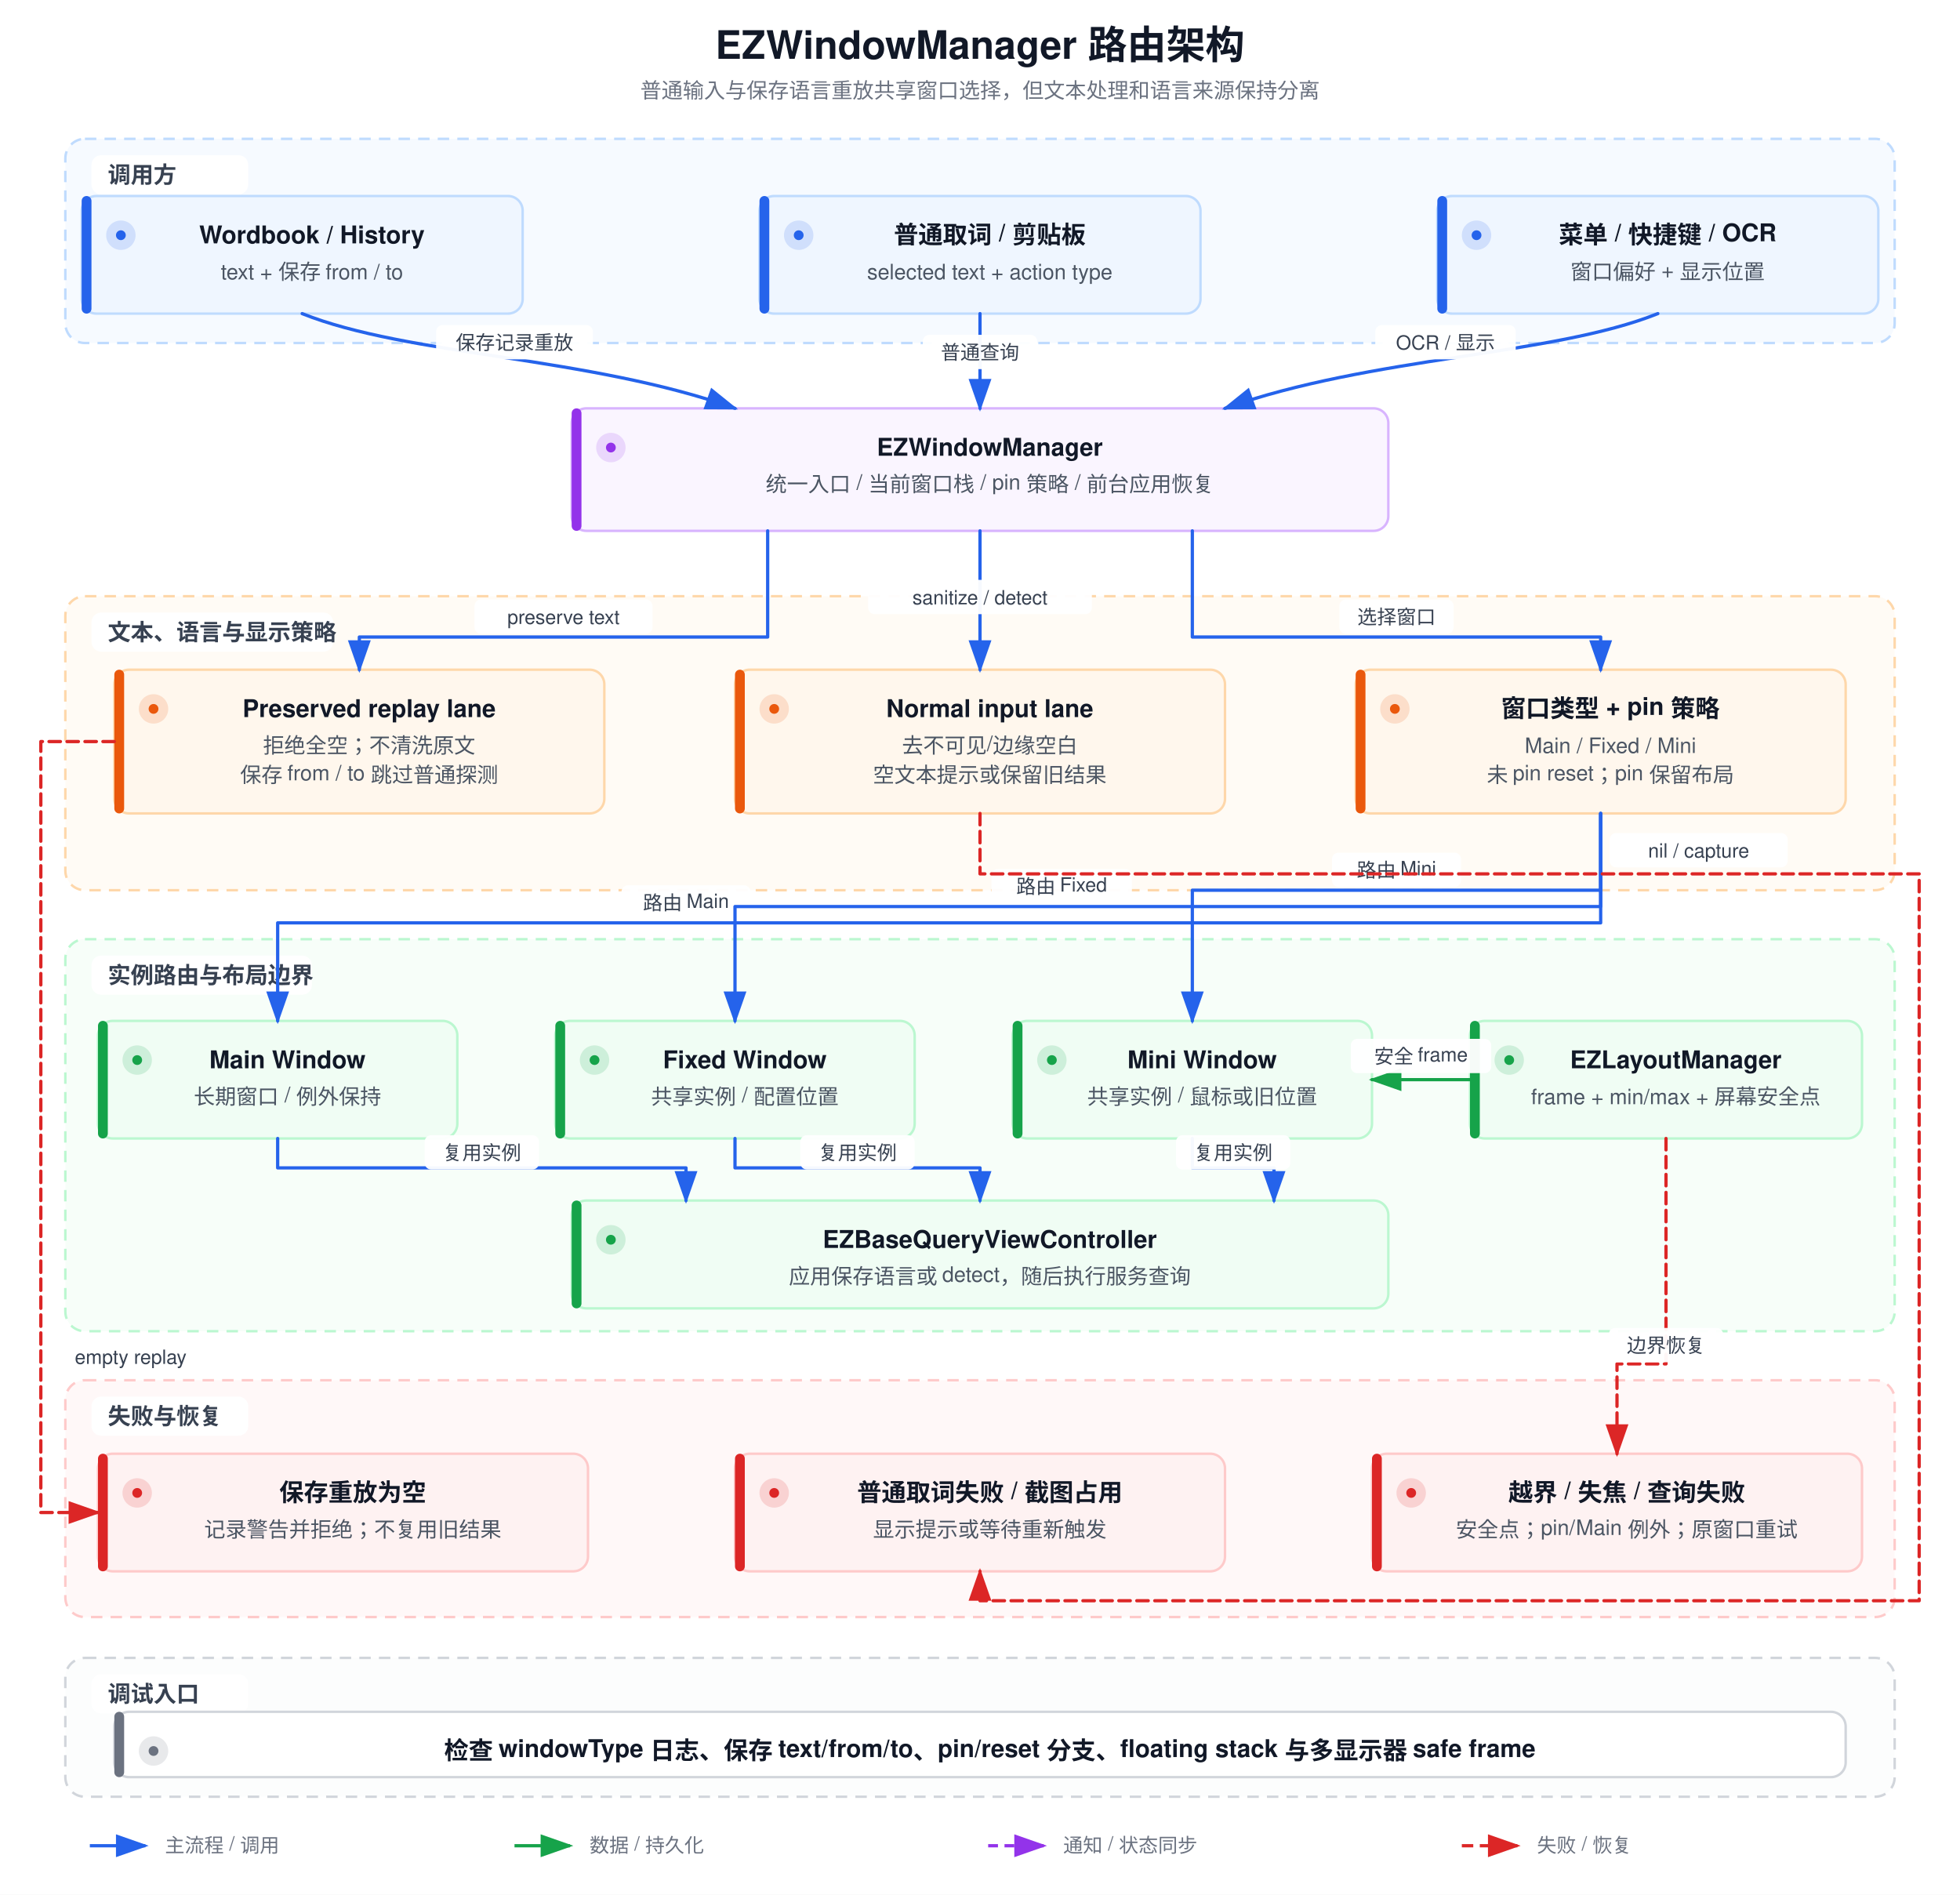
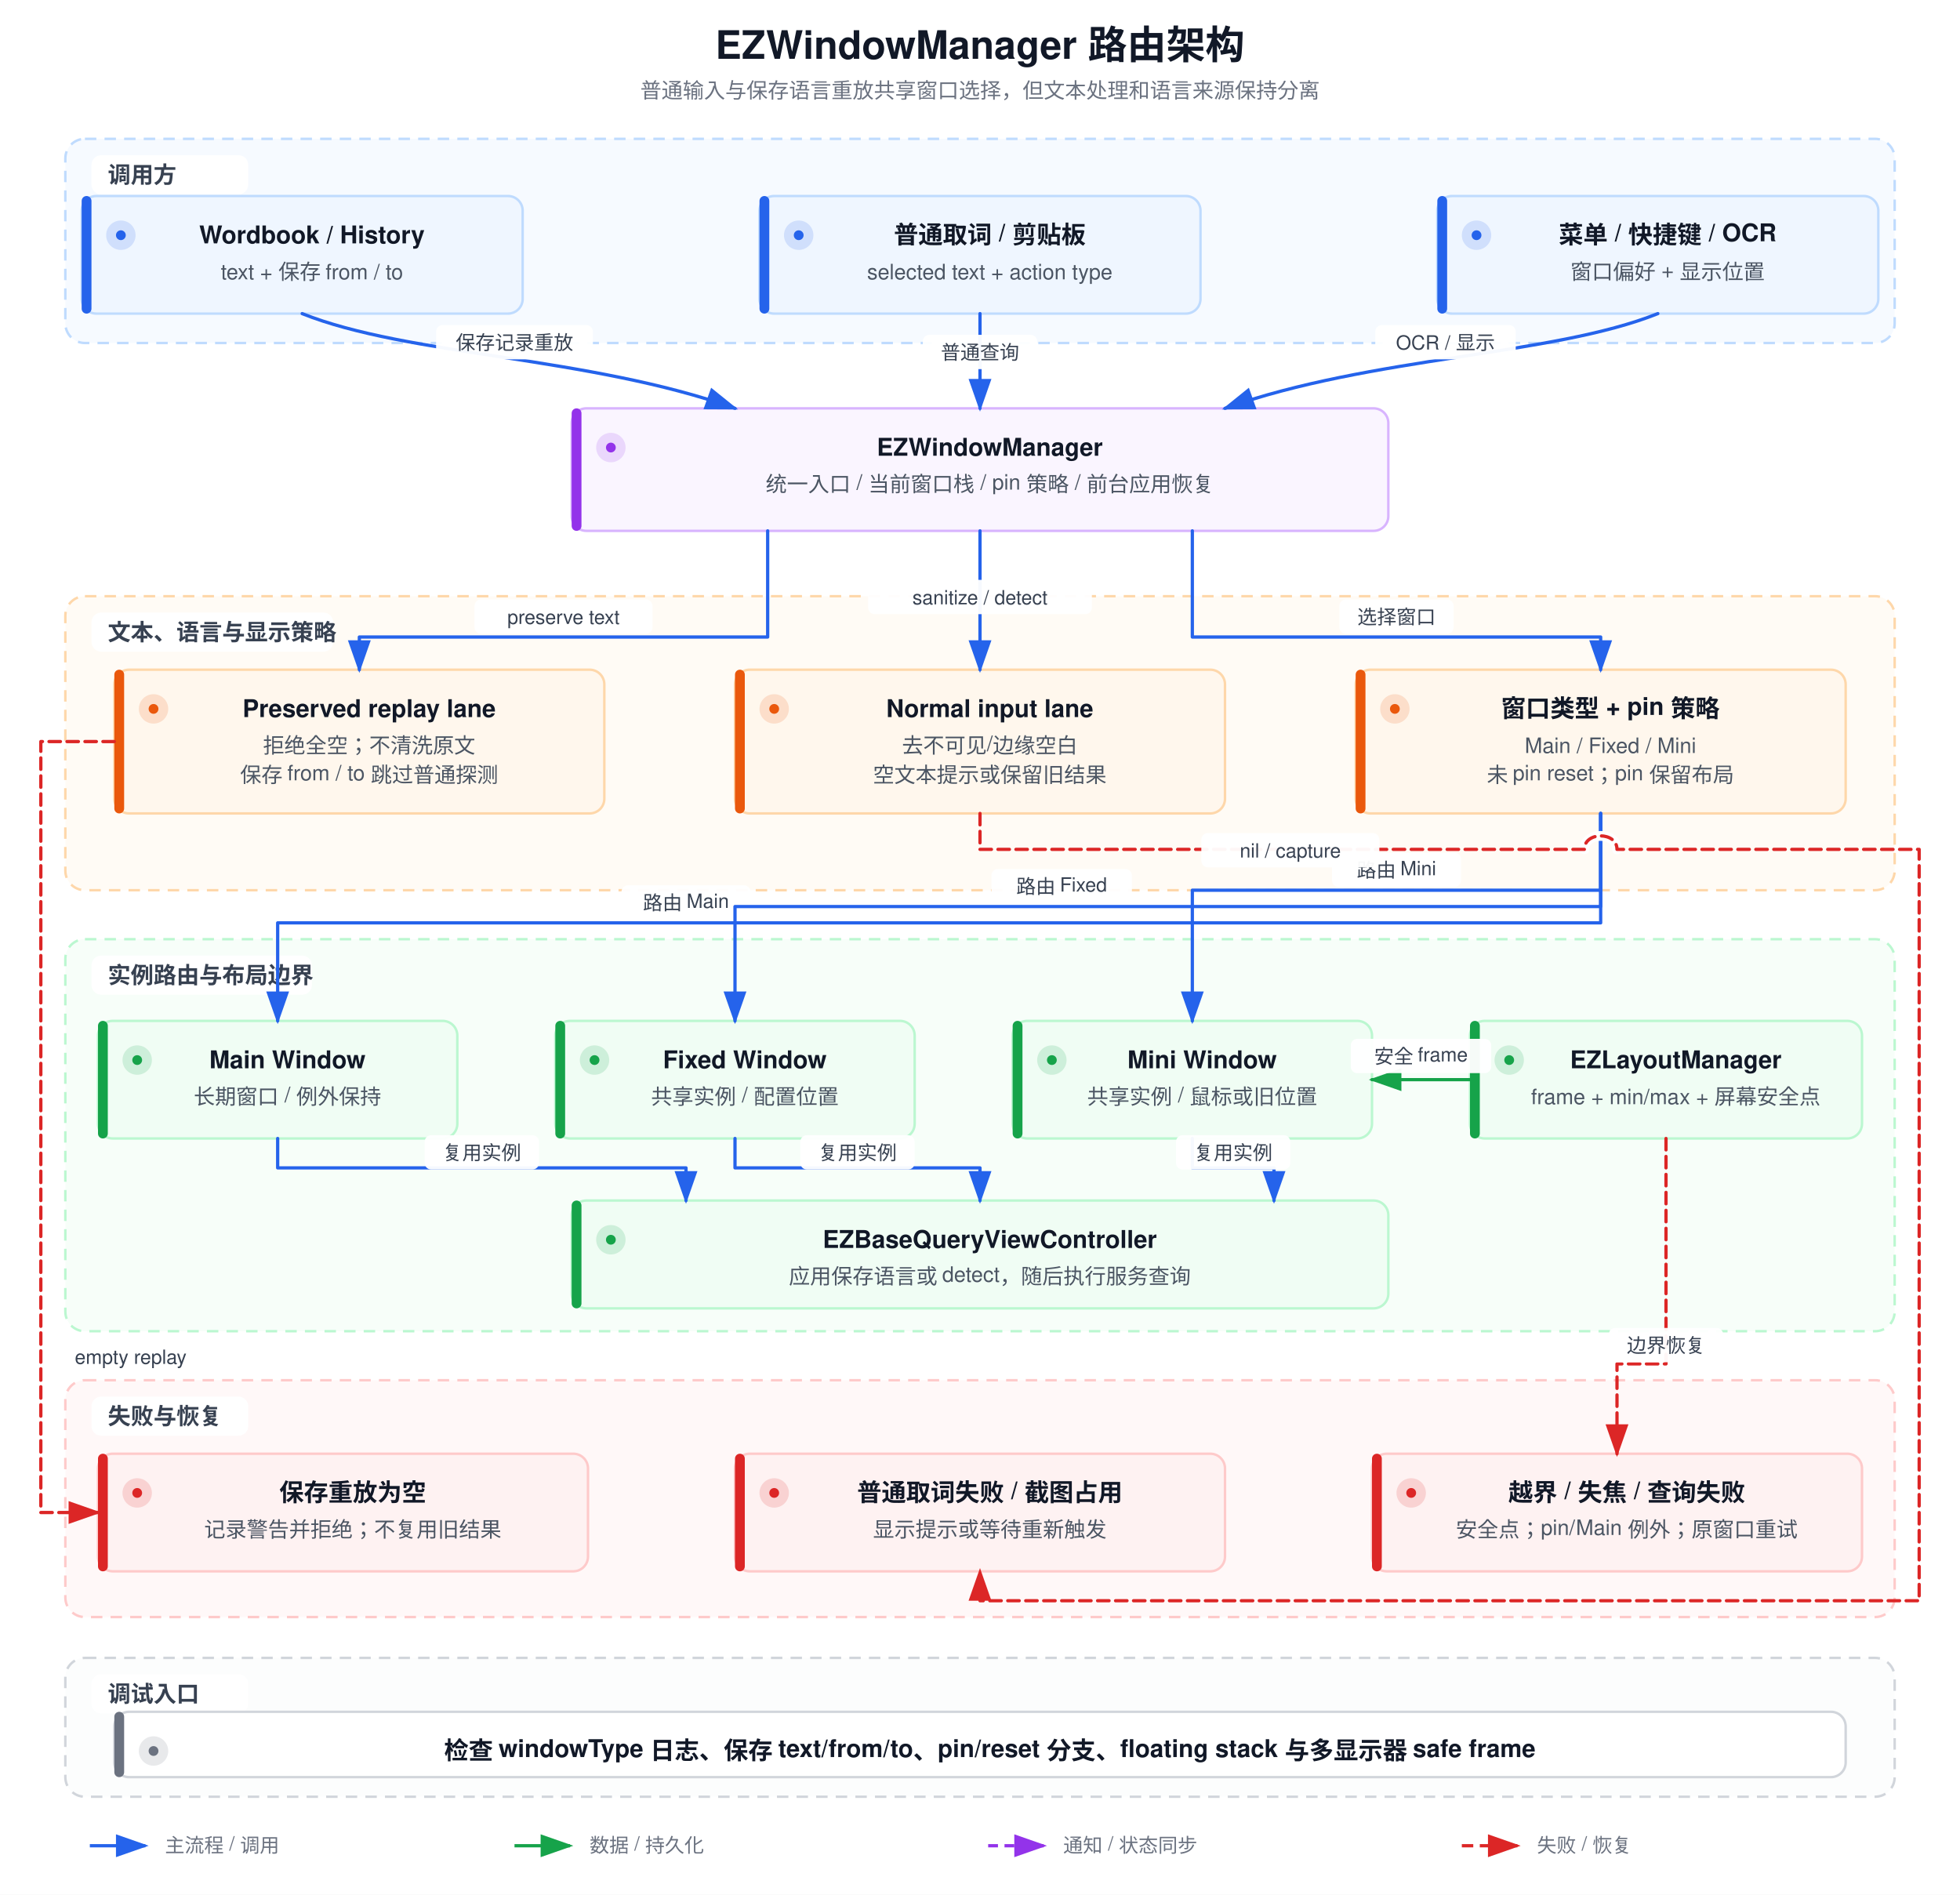
<svg xmlns="http://www.w3.org/2000/svg" viewBox="0 0 1200 1160" width="1200" height="1160">
  <style>
    text { font-family: 'Helvetica Neue', Helvetica, Arial, 'PingFang SC', 'Microsoft YaHei', sans-serif; }
    .diagram-title { fill: #111827; font-size: 24px; font-weight: 600; }
    .subtitle { fill: #6b7280; font-size: 13px; }
    .group-title { fill: #374151; font-size: 14px; font-weight: 600; }
    .node-title { fill: #111827; font-size: 15px; font-weight: 600; }
    .body { fill: #4b5563; font-size: 13px; }
    .edge-label { fill: #374151; font-size: 12px; font-weight: 500; }
    .legend { fill: #6b7280; font-size: 12px; }
  </style>
  <defs>
    <marker id="arrow-blue" markerWidth="10" markerHeight="7" refX="9" refY="3.5" orient="auto">
      <polygon points="0 0, 10 3.5, 0 7" fill="#2563eb" />
    </marker>
    <marker id="arrow-green" markerWidth="10" markerHeight="7" refX="9" refY="3.5" orient="auto">
      <polygon points="0 0, 10 3.5, 0 7" fill="#16a34a" />
    </marker>
    <marker id="arrow-purple" markerWidth="10" markerHeight="7" refX="9" refY="3.5" orient="auto">
      <polygon points="0 0, 10 3.5, 0 7" fill="#9333ea" />
    </marker>
    <marker id="arrow-alert" markerWidth="10" markerHeight="7" refX="9" refY="3.5" orient="auto">
      <polygon points="0 0, 10 3.5, 0 7" fill="#dc2626" />
    </marker>
  </defs>
  <rect width="1200" height="1160" fill="#ffffff" />
  <text x="600" y="36" text-anchor="middle" class="diagram-title">EZWindowManager 路由架构</text>
  <text x="600" y="60" text-anchor="middle" class="subtitle">普通输入与保存语言重放共享窗口选择，但文本处理和语言来源保持分离</text>
  <rect x="40" y="85" width="1120" height="125" rx="12" fill="#eff6ff" fill-opacity="0.55" stroke="#bfdbfe" stroke-width="1.5" stroke-dasharray="7 5" />
  <rect x="56" y="95" width="96" height="24" rx="6" fill="#ffffff" opacity="0.96" />
  <text x="66" y="112" class="group-title">调用方</text>
  <rect x="50" y="120" width="270" height="72" rx="9" fill="#eff6ff" stroke="#bfdbfe" stroke-width="1.5" />
  <rect x="50" y="120" width="6" height="72" rx="3" fill="#2563eb" />
  <circle cx="74" cy="144" r="9" fill="#2563eb" opacity="0.16" />
  <circle cx="74" cy="144" r="3" fill="#2563eb" />
  <text x="191" y="149" text-anchor="middle" class="node-title">Wordbook / History</text>
  <text x="191" y="171" text-anchor="middle" class="body">text + 保存 from / to</text>
  <rect x="465" y="120" width="270" height="72" rx="9" fill="#eff6ff" stroke="#bfdbfe" stroke-width="1.5" />
  <rect x="465" y="120" width="6" height="72" rx="3" fill="#2563eb" />
  <circle cx="489" cy="144" r="9" fill="#2563eb" opacity="0.16" />
  <circle cx="489" cy="144" r="3" fill="#2563eb" />
  <text x="606" y="149" text-anchor="middle" class="node-title">普通取词 / 剪贴板</text>
  <text x="606" y="171" text-anchor="middle" class="body">selected text + action type</text>
  <rect x="880" y="120" width="270" height="72" rx="9" fill="#eff6ff" stroke="#bfdbfe" stroke-width="1.5" />
  <rect x="880" y="120" width="6" height="72" rx="3" fill="#2563eb" />
  <circle cx="904" cy="144" r="9" fill="#2563eb" opacity="0.16" />
  <circle cx="904" cy="144" r="3" fill="#2563eb" />
  <text x="1021" y="149" text-anchor="middle" class="node-title">菜单 / 快捷键 / OCR</text>
  <text x="1021" y="171" text-anchor="middle" class="body">窗口偏好 + 显示位置</text>
  <rect x="350" y="250" width="500" height="75" rx="9" fill="#faf5ff" stroke="#d8b4fe" stroke-width="1.5" />
  <rect x="350" y="250" width="6" height="75" rx="3" fill="#9333ea" />
  <circle cx="374" cy="274" r="9" fill="#9333ea" opacity="0.16" />
  <circle cx="374" cy="274" r="3" fill="#9333ea" />
  <text x="606" y="279" text-anchor="middle" class="node-title">EZWindowManager</text>
  <text x="606" y="301" text-anchor="middle" class="body">统一入口 / 当前窗口栈 / pin 策略 / 前台应用恢复</text>
  <path d="M 185 192 C 250 218 360 218 450 250" fill="none" stroke="#2563eb" stroke-width="2" stroke-linecap="round" stroke-linejoin="round" marker-end="url(#arrow-blue)" />
  <rect x="267" y="199" width="96" height="21" rx="4" fill="#ffffff" opacity="0.96" />
  <text x="315" y="214" text-anchor="middle" class="edge-label">保存记录重放</text>
  <path d="M 600 192 V 250" fill="none" stroke="#2563eb" stroke-width="2" stroke-linecap="round" stroke-linejoin="round" marker-end="url(#arrow-blue)" />
  <rect x="565" y="205" width="70" height="21" rx="4" fill="#ffffff" opacity="0.96" />
  <text x="600" y="220" text-anchor="middle" class="edge-label">普通查询</text>
  <path d="M 1015 192 C 950 218 840 218 750 250" fill="none" stroke="#2563eb" stroke-width="2" stroke-linecap="round" stroke-linejoin="round" marker-end="url(#arrow-blue)" />
  <rect x="842" y="199" width="86" height="21" rx="4" fill="#ffffff" opacity="0.96" />
  <text x="885" y="214" text-anchor="middle" class="edge-label">OCR / 显示</text>
  <rect x="40" y="365" width="1120" height="180" rx="12" fill="#fff7ed" fill-opacity="0.55" stroke="#fed7aa" stroke-width="1.5" stroke-dasharray="7 5" />
  <rect x="56" y="375" width="148" height="24" rx="6" fill="#ffffff" opacity="0.96" />
  <text x="66" y="392" class="group-title">文本、语言与显示策略</text>
  <rect x="70" y="410" width="300" height="88" rx="9" fill="#fff7ed" stroke="#fed7aa" stroke-width="1.5" />
  <rect x="70" y="410" width="6" height="88" rx="3" fill="#ea580c" />
  <circle cx="94" cy="434" r="9" fill="#ea580c" opacity="0.16" />
  <circle cx="94" cy="434" r="3" fill="#ea580c" />
  <text x="226" y="439" text-anchor="middle" class="node-title">Preserved replay lane</text>
  <text x="226" y="461" text-anchor="middle" class="body">拒绝全空；不清洗原文</text>
  <text x="226" y="479" text-anchor="middle" class="body">保存 from / to 跳过普通探测</text>
  <rect x="450" y="410" width="300" height="88" rx="9" fill="#fff7ed" stroke="#fed7aa" stroke-width="1.5" />
  <rect x="450" y="410" width="6" height="88" rx="3" fill="#ea580c" />
  <circle cx="474" cy="434" r="9" fill="#ea580c" opacity="0.16" />
  <circle cx="474" cy="434" r="3" fill="#ea580c" />
  <text x="606" y="439" text-anchor="middle" class="node-title">Normal input lane</text>
  <text x="606" y="461" text-anchor="middle" class="body">去不可见/边缘空白</text>
  <text x="606" y="479" text-anchor="middle" class="body">空文本提示或保留旧结果</text>
  <rect x="830" y="410" width="300" height="88" rx="9" fill="#fff7ed" stroke="#fed7aa" stroke-width="1.5" />
  <rect x="830" y="410" width="6" height="88" rx="3" fill="#ea580c" />
  <circle cx="854" cy="434" r="9" fill="#ea580c" opacity="0.16" />
  <circle cx="854" cy="434" r="3" fill="#ea580c" />
  <text x="986" y="439" text-anchor="middle" class="node-title">窗口类型 + pin 策略</text>
  <text x="986" y="461" text-anchor="middle" class="body">Main / Fixed / Mini</text>
  <text x="986" y="479" text-anchor="middle" class="body">未 pin reset；pin 保留布局</text>
  <path d="M 470 325 V 390 H 220 V 410" fill="none" stroke="#2563eb" stroke-width="2" stroke-linecap="round" stroke-linejoin="round" marker-end="url(#arrow-blue)" />
  <rect x="290.5" y="367" width="109" height="21" rx="4" fill="#ffffff" opacity="0.96" />
  <text x="345" y="382" text-anchor="middle" class="edge-label">preserve text</text>
  <path d="M 600 325 V 410" fill="none" stroke="#2563eb" stroke-width="2" stroke-linecap="round" stroke-linejoin="round" marker-end="url(#arrow-blue)" />
  <rect x="531.5" y="355" width="137" height="21" rx="4" fill="#ffffff" opacity="0.96" />
  <text x="600" y="370" text-anchor="middle" class="edge-label">sanitize / detect</text>
  <path d="M 730 325 V 390 H 980 V 410" fill="none" stroke="#2563eb" stroke-width="2" stroke-linecap="round" stroke-linejoin="round" marker-end="url(#arrow-blue)" />
  <rect x="820" y="367" width="70" height="21" rx="4" fill="#ffffff" opacity="0.96" />
  <text x="855" y="382" text-anchor="middle" class="edge-label">选择窗口</text>
  <rect x="40" y="575" width="1120" height="240" rx="12" fill="#f0fdf4" fill-opacity="0.55" stroke="#bbf7d0" stroke-width="1.5" stroke-dasharray="7 5" />
  <rect x="56" y="585" width="135" height="24" rx="6" fill="#ffffff" opacity="0.96" />
  <text x="66" y="602" class="group-title">实例路由与布局边界</text>
  <rect x="60" y="625" width="220" height="72" rx="9" fill="#f0fdf4" stroke="#bbf7d0" stroke-width="1.5" />
  <rect x="60" y="625" width="6" height="72" rx="3" fill="#16a34a" />
  <circle cx="84" cy="649" r="9" fill="#16a34a" opacity="0.16" />
  <circle cx="84" cy="649" r="3" fill="#16a34a" />
  <text x="176" y="654" text-anchor="middle" class="node-title">Main Window</text>
  <text x="176" y="676" text-anchor="middle" class="body">长期窗口 / 例外保持</text>
  <rect x="340" y="625" width="220" height="72" rx="9" fill="#f0fdf4" stroke="#bbf7d0" stroke-width="1.5" />
  <rect x="340" y="625" width="6" height="72" rx="3" fill="#16a34a" />
  <circle cx="364" cy="649" r="9" fill="#16a34a" opacity="0.16" />
  <circle cx="364" cy="649" r="3" fill="#16a34a" />
  <text x="456" y="654" text-anchor="middle" class="node-title">Fixed Window</text>
  <text x="456" y="676" text-anchor="middle" class="body">共享实例 / 配置位置</text>
  <rect x="620" y="625" width="220" height="72" rx="9" fill="#f0fdf4" stroke="#bbf7d0" stroke-width="1.5" />
  <rect x="620" y="625" width="6" height="72" rx="3" fill="#16a34a" />
  <circle cx="644" cy="649" r="9" fill="#16a34a" opacity="0.16" />
  <circle cx="644" cy="649" r="3" fill="#16a34a" />
  <text x="736" y="654" text-anchor="middle" class="node-title">Mini Window</text>
  <text x="736" y="676" text-anchor="middle" class="body">共享实例 / 鼠标或旧位置</text>
  <rect x="900" y="625" width="240" height="72" rx="9" fill="#f0fdf4" stroke="#bbf7d0" stroke-width="1.5" />
  <rect x="900" y="625" width="6" height="72" rx="3" fill="#16a34a" />
  <circle cx="924" cy="649" r="9" fill="#16a34a" opacity="0.16" />
  <circle cx="924" cy="649" r="3" fill="#16a34a" />
  <text x="1026" y="654" text-anchor="middle" class="node-title">EZLayoutManager</text>
  <text x="1026" y="676" text-anchor="middle" class="body">frame + min/max + 屏幕安全点</text>
  <rect x="350" y="735" width="500" height="66" rx="9" fill="#f0fdf4" stroke="#bbf7d0" stroke-width="1.5" />
  <rect x="350" y="735" width="6" height="66" rx="3" fill="#16a34a" />
  <circle cx="374" cy="759" r="9" fill="#16a34a" opacity="0.16" />
  <circle cx="374" cy="759" r="3" fill="#16a34a" />
  <text x="606" y="764" text-anchor="middle" class="node-title">EZBaseQueryViewController</text>
  <text x="606" y="786" text-anchor="middle" class="body">应用保存语言或 detect，随后执行服务查询</text>
  <path d="M 980 498 V 565 H 170 V 625" fill="none" stroke="#2563eb" stroke-width="2" stroke-linecap="round" stroke-linejoin="round" marker-end="url(#arrow-blue)" />
  <rect x="380.5" y="542" width="79" height="21" rx="4" fill="#ffffff" opacity="0.96" />
  <text x="420" y="557" text-anchor="middle" class="edge-label">路由 Main</text>
  <path d="M 980 498 V 555 H 450 V 625" fill="none" stroke="#2563eb" stroke-width="2" stroke-linecap="round" stroke-linejoin="round" marker-end="url(#arrow-blue)" />
  <rect x="607" y="532" width="86" height="21" rx="4" fill="#ffffff" opacity="0.96" />
  <text x="650" y="547" text-anchor="middle" class="edge-label">路由 Fixed</text>
  <path d="M 980 498 V 545 H 730 V 625" fill="none" stroke="#2563eb" stroke-width="2" stroke-linecap="round" stroke-linejoin="round" marker-end="url(#arrow-blue)" />
  <rect x="815.5" y="522" width="79" height="21" rx="4" fill="#ffffff" opacity="0.96" />
  <text x="855" y="537" text-anchor="middle" class="edge-label">路由 Mini</text>
  <path d="M 900 661 H 840" fill="none" stroke="#16a34a" stroke-width="2" stroke-linecap="round" stroke-linejoin="round" marker-end="url(#arrow-green)" />
  <rect x="827" y="636" width="86" height="21" rx="4" fill="#ffffff" opacity="0.96" />
  <text x="870" y="651" text-anchor="middle" class="edge-label">安全 frame</text>
  <path d="M 170 697 V 715 H 420 V 735" fill="none" stroke="#2563eb" stroke-width="2" stroke-linecap="round" stroke-linejoin="round" marker-end="url(#arrow-blue)" />
  <rect x="260" y="695" width="70" height="21" rx="4" fill="#ffffff" opacity="0.96" />
  <text x="295" y="710" text-anchor="middle" class="edge-label">复用实例</text>
  <path d="M 450 697 V 715 H 600 V 735" fill="none" stroke="#2563eb" stroke-width="2" stroke-linecap="round" stroke-linejoin="round" marker-end="url(#arrow-blue)" />
  <rect x="490" y="695" width="70" height="21" rx="4" fill="#ffffff" opacity="0.96" />
  <text x="525" y="710" text-anchor="middle" class="edge-label">复用实例</text>
  <path d="M 730 697 V 715 H 780 V 735" fill="none" stroke="#2563eb" stroke-width="2" stroke-linecap="round" stroke-linejoin="round" marker-end="url(#arrow-blue)" />
  <rect x="720" y="695" width="70" height="21" rx="4" fill="#ffffff" opacity="0.96" />
  <text x="755" y="710" text-anchor="middle" class="edge-label">复用实例</text>
  <rect x="40" y="845" width="1120" height="145" rx="12" fill="#fef2f2" fill-opacity="0.55" stroke="#fecaca" stroke-width="1.5" stroke-dasharray="7 5" />
  <rect x="56" y="855" width="96" height="24" rx="6" fill="#ffffff" opacity="0.96" />
  <text x="66" y="872" class="group-title">失败与恢复</text>
  <rect x="60" y="890" width="300" height="72" rx="9" fill="#fef2f2" stroke="#fecaca" stroke-width="1.5" />
  <rect x="60" y="890" width="6" height="72" rx="3" fill="#dc2626" />
  <circle cx="84" cy="914" r="9" fill="#dc2626" opacity="0.16" />
  <circle cx="84" cy="914" r="3" fill="#dc2626" />
  <text x="216" y="919" text-anchor="middle" class="node-title">保存重放为空</text>
  <text x="216" y="941" text-anchor="middle" class="body">记录警告并拒绝；不复用旧结果</text>
  <rect x="450" y="890" width="300" height="72" rx="9" fill="#fef2f2" stroke="#fecaca" stroke-width="1.5" />
  <rect x="450" y="890" width="6" height="72" rx="3" fill="#dc2626" />
  <circle cx="474" cy="914" r="9" fill="#dc2626" opacity="0.16" />
  <circle cx="474" cy="914" r="3" fill="#dc2626" />
  <text x="606" y="919" text-anchor="middle" class="node-title">普通取词失败 / 截图占用</text>
  <text x="606" y="941" text-anchor="middle" class="body">显示提示或等待重新触发</text>
  <rect x="840" y="890" width="300" height="72" rx="9" fill="#fef2f2" stroke="#fecaca" stroke-width="1.5" />
  <rect x="840" y="890" width="6" height="72" rx="3" fill="#dc2626" />
  <circle cx="864" cy="914" r="9" fill="#dc2626" opacity="0.16" />
  <circle cx="864" cy="914" r="3" fill="#dc2626" />
  <text x="996" y="919" text-anchor="middle" class="node-title">越界 / 失焦 / 查询失败</text>
  <text x="996" y="941" text-anchor="middle" class="body">安全点；pin/Main 例外；原窗口重试</text>
  <path d="M 70 454 H 25 V 926 H 60" fill="none" stroke="#dc2626" stroke-width="2" stroke-linecap="round" stroke-linejoin="round" stroke-dasharray="7 4" marker-end="url(#arrow-alert)" />
  <rect x="29" y="820" width="102" height="21" rx="4" fill="#ffffff" opacity="0.96" />
  <text x="80" y="835" text-anchor="middle" class="edge-label">empty replay</text>
-   <path d="M 600 498 V 535 H 1175 V 980 H 600 V 962" fill="none" stroke="#dc2626" stroke-width="2" stroke-linecap="round" stroke-linejoin="round" stroke-dasharray="7 4" marker-end="url(#arrow-alert)" />
-   <rect x="985.5" y="510" width="109" height="21" rx="4" fill="#ffffff" opacity="0.96" />
-   <text x="1040" y="525" text-anchor="middle" class="edge-label">nil / capture</text>
+   <path d="M 970 520 C 970 509 990 509 990 520" fill="none" stroke="#ffffff" stroke-width="6" stroke-linecap="round" />
+   <path d="M 600 498 V 520 H 970 C 970 509 990 509 990 520 H 1175 V 980 H 600 V 962" fill="none" stroke="#dc2626" stroke-width="2" stroke-linecap="round" stroke-linejoin="round" stroke-dasharray="7 4" marker-end="url(#arrow-alert)" />
+   <rect x="735.5" y="510" width="109" height="21" rx="4" fill="#ffffff" opacity="0.96" />
+   <text x="790" y="525" text-anchor="middle" class="edge-label">nil / capture</text>
  <path d="M 1020 697 V 835 H 990 V 890" fill="none" stroke="#dc2626" stroke-width="2" stroke-linecap="round" stroke-linejoin="round" stroke-dasharray="7 4" marker-end="url(#arrow-alert)" />
  <rect x="985" y="813" width="70" height="21" rx="4" fill="#ffffff" opacity="0.96" />
  <text x="1020" y="828" text-anchor="middle" class="edge-label">边界恢复</text>
  <rect x="40" y="1015" width="1120" height="85" rx="12" fill="#f9fafb" fill-opacity="0.55" stroke="#d1d5db" stroke-width="1.5" stroke-dasharray="7 5" />
  <rect x="56" y="1025" width="96" height="24" rx="6" fill="#ffffff" opacity="0.96" />
  <text x="66" y="1042" class="group-title">调试入口</text>
  <rect x="70" y="1048" width="1060" height="40" rx="9" fill="#ffffff" stroke="#d1d5db" stroke-width="1.5" />
  <rect x="70" y="1048" width="6" height="40" rx="3" fill="#6b7280" />
  <circle cx="94" cy="1072" r="9" fill="#6b7280" opacity="0.16" />
  <circle cx="94" cy="1072" r="3" fill="#6b7280" />
  <text x="606" y="1077" text-anchor="middle" class="node-title">检查 windowType 日志、保存 text/from/to、pin/reset 分支、floating stack 与多显示器 safe frame</text>
  <line x1="55" y1="1130" x2="89" y2="1130" stroke="#2563eb" stroke-width="2" marker-end="url(#arrow-blue)" />
  <text x="101" y="1134" class="legend">主流程 / 调用</text>
  <line x1="315" y1="1130" x2="349" y2="1130" stroke="#16a34a" stroke-width="2" marker-end="url(#arrow-green)" />
  <text x="361" y="1134" class="legend">数据 / 持久化</text>
  <line x1="605" y1="1130" x2="639" y2="1130" stroke="#9333ea" stroke-width="2" stroke-dasharray="6 4" marker-end="url(#arrow-purple)" />
  <text x="651" y="1134" class="legend">通知 / 状态同步</text>
  <line x1="895" y1="1130" x2="929" y2="1130" stroke="#dc2626" stroke-width="2" stroke-dasharray="7 4" marker-end="url(#arrow-alert)" />
  <text x="941" y="1134" class="legend">失败 / 恢复</text>
</svg>
